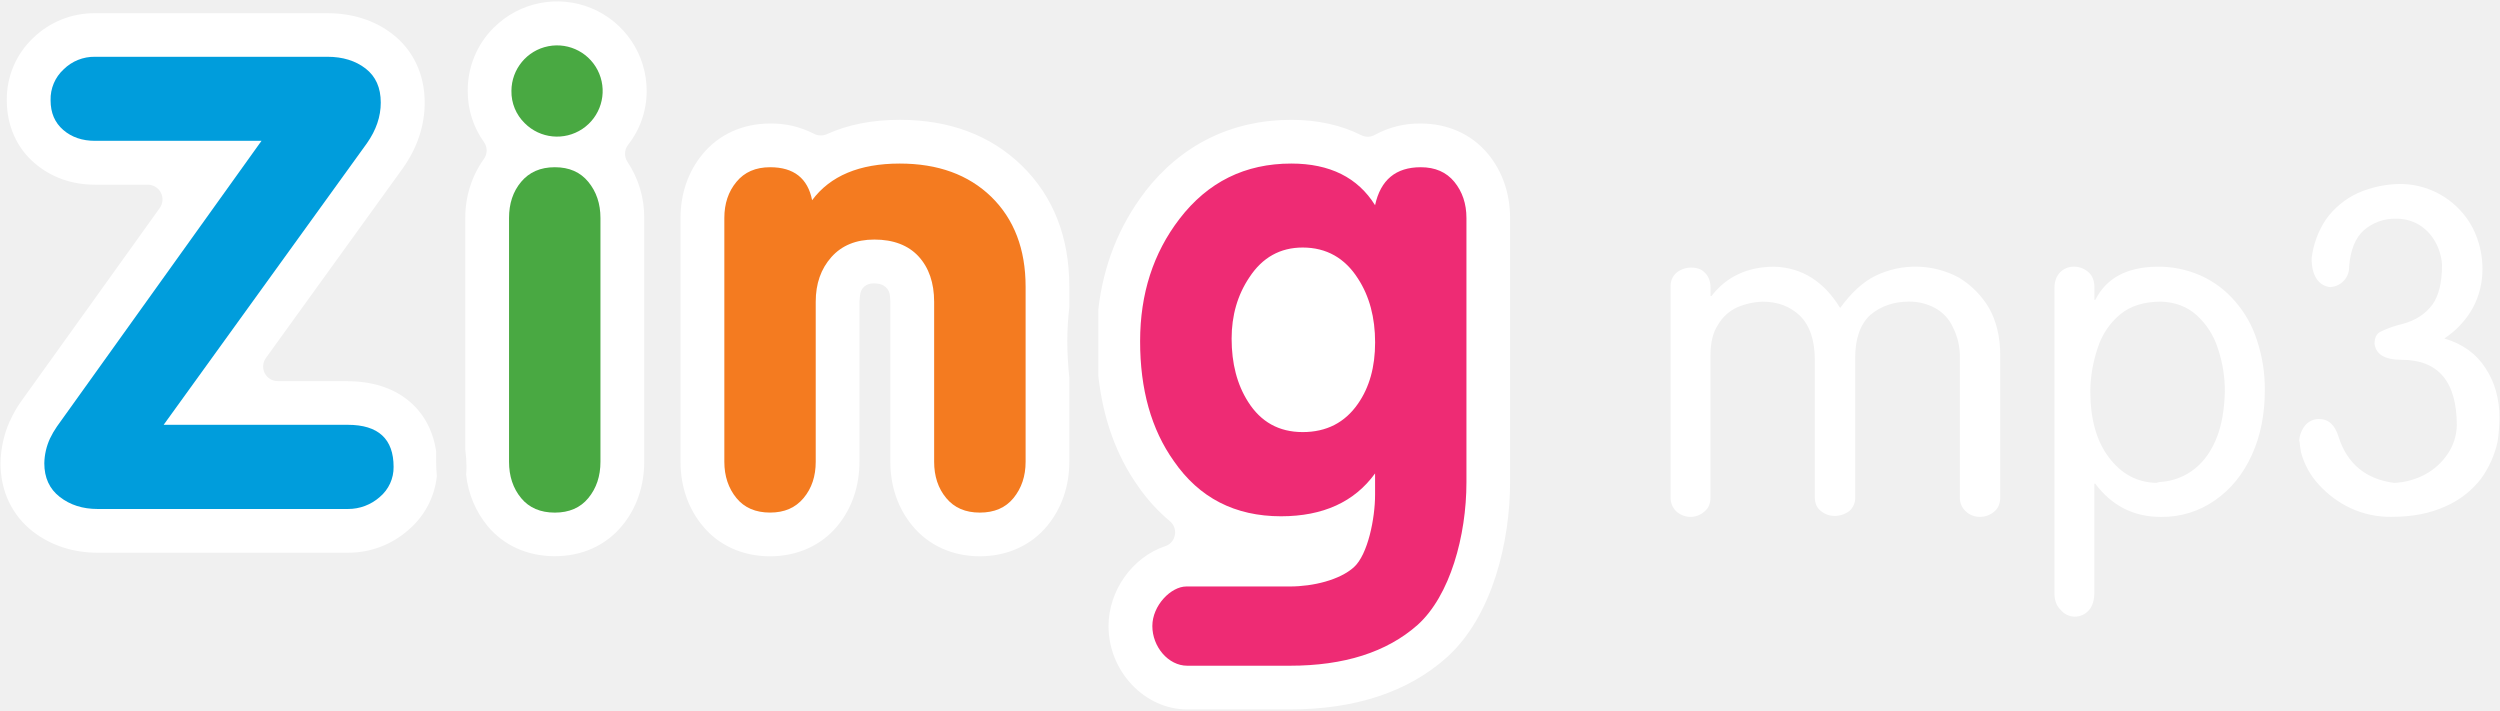
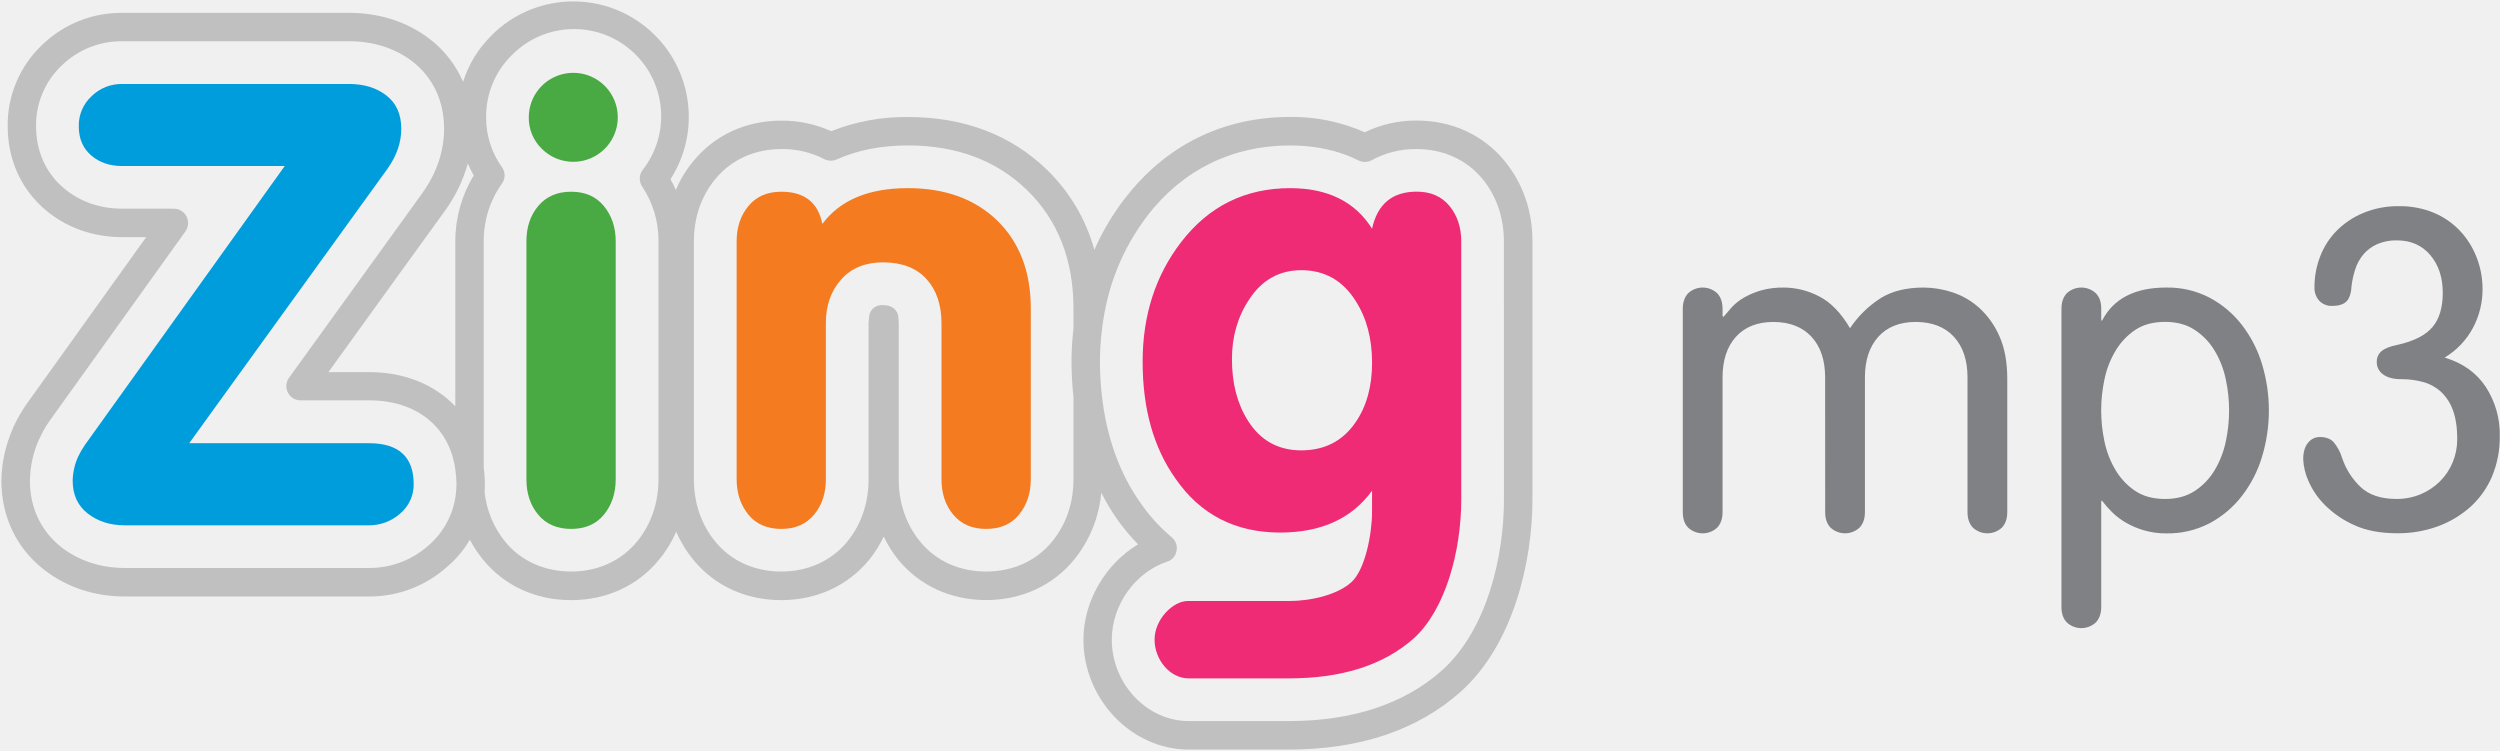
- <svg xmlns="http://www.w3.org/2000/svg" width="936" height="266" viewBox="0 0 936 266">
+ <svg xmlns="http://www.w3.org/2000/svg" width="959" height="288" viewBox="0 0 959 288">
  <g fill="none" fill-rule="evenodd">
    <g>
      <g>
-         <path fill="#FFF" d="M174.522 177.753c.745 7.003 3.508 13.638 7.952 19.101 6.056 7.35 15.006 11.39 25.243 11.39 10.237 0 19.102-4.04 25.18-11.39 5.412-6.523 8.298-14.856 8.298-23.99v-91.26c.064-7.46-2.115-14.768-6.254-20.976-1.302-1.944-1.228-4.5.184-6.367 4.55-5.769 7.013-12.907 6.99-20.254-.012-13.544-8.176-25.75-20.69-30.932-12.514-5.183-26.918-2.323-36.503 7.247h-.035c-6.309 6.26-9.828 14.798-9.764 23.685-.058 6.897 2.08 13.634 6.106 19.235 1.333 1.9 1.3 4.44-.085 6.304-4.57 6.448-6.997 14.17-6.94 22.072v86.754c.288 2.137.439 4.29.452 6.445 0 .99-.063 2.002-.134 2.964M382.543 61.986c-11.687-11.368-27.075-17.127-45.696-17.127-10.259 0-19.47 1.818-27.28 5.377-1.551.69-3.333.63-4.833-.163-5.069-2.604-10.701-3.919-16.4-3.827-10.215 0-19.15 4.046-25.264 11.44-5.419 6.536-8.277 14.792-8.277 23.946v91.26c0 9.148 2.83 17.418 8.292 24.005 6.02 7.343 15.034 11.382 25.214 11.382 10.181 0 19.201-4.04 25.279-11.425 5.37-6.544 8.2-14.814 8.2-23.961V113l.198-2.263c.183-2.957 2.398-4.754 5.37-4.641l.778.05c2.83.155 4.952 2.001 5.1 4.81l.12 2.044v59.886c0 9.133 2.83 17.417 8.264 23.961 6.07 7.386 15.041 11.425 25.236 11.425s19.173-4.04 25.229-11.382c5.426-6.587 8.277-14.857 8.277-24.004V141.34c-.488-4.519-.74-9.06-.757-13.604.019-4.225.271-8.446.757-12.642v-7.747c0-18.634-6.013-33.88-17.807-45.362M438.031 195.142c1.223 1.04 1.93 2.562 1.939 4.167.003.346-.037.69-.12 1.026-.315 1.953-1.707 3.561-3.595 4.153-12.31 4.11-21.224 16.674-21.224 29.917 0 16.937 13.513 31.206 29.473 31.206H482.9c24.479 0 44.239-6.53 58.72-19.434 17.518-15.74 23.75-44.166 23.75-65.573V81.632c0-9.119-2.829-17.41-8.234-23.96-6.07-7.373-15.02-11.426-25.23-11.426-5.989-.094-11.9 1.369-17.156 4.244-1.572.901-3.494.946-5.108.12-7.527-3.784-16.364-5.744-26.219-5.744-22.2 0-41.197 9.339-54.83 27.032v.056c-9.678 12.678-15.487 27.386-17.369 43.798v25.122c1.783 15.79 6.665 29.614 14.858 41.152 3.367 4.897 7.388 9.313 11.949 13.123M130.226 142.685H103.95c-2.043.005-3.915-1.142-4.839-2.964-.925-1.817-.764-3.998.418-5.66 0 0 51.32-71.098 51.285-71.063 5.434-7.683 8.193-15.967 8.193-24.605 0-10.555-4.323-19.674-12.112-25.666-6.601-5.115-14.985-7.783-24.267-7.783H35.544c-8.593-.067-16.87 3.235-23.057 9.198-6.456 6.071-10.063 14.576-9.94 23.438 0 9.465 3.743 17.89 10.556 23.621 6.112 5.228 13.895 7.952 22.44 7.952h19.853c2.043.023 3.905 1.173 4.84 2.99.934 1.817.787 4.001-.383 5.676 0 0-52 72.556-51.979 72.506-1.59 2.247-2.96 4.642-4.089 7.153l-.156.268c-2.19 4.956-3.36 10.302-3.438 15.72 0 10.435 4.323 19.504 12.197 25.602 6.686 5.15 15.013 7.875 24.146 7.875h93.692c8.372.042 16.465-3.009 22.725-8.568 5.996-5.108 9.796-12.328 10.612-20.162-.183-1.758-.275-3.524-.276-5.292v-4.011c-2.42-16.08-14.815-26.176-33.06-26.176" transform="translate(-83 -56) translate(83 56)" />
-         <path fill="#EE2B74" d="M444.519 249.248c-7.132 0-13.082-7.124-13.082-14.857 0-7.732 6.997-14.814 12.735-14.814H482.9c8.737 0 18.677-2.433 23.976-7.194 5.3-4.762 7.952-18.444 7.952-27.067v-8.072c-7.735 10.682-19.46 16.033-35.176 16.052-17.276 0-30.667-6.89-40.17-20.672-8.434-11.857-12.641-26.822-12.622-44.894 0-17.73 4.92-32.996 14.758-45.8 10.598-13.8 24.545-20.698 41.84-20.693 14.398 0 24.897 5.213 31.37 15.599 2.052-9.48 7.757-14.222 17.114-14.227 5.384 0 9.6 1.84 12.58 5.497 2.978 3.657 4.513 8.164 4.513 13.526v98.972c0 19.943-6.113 42.397-18.267 53.349-11.603 10.272-27.592 15.295-47.868 15.295h-38.381zm70.323-121.044c0-9.303-2.122-17.312-6.416-23.905-4.896-7.697-11.822-11.623-20.701-11.623-8.384 0-15.077 3.692-19.958 11.156-4.436 6.6-6.65 14.283-6.65 22.95 0 9.295 2.037 17.176 6.176 23.67 4.768 7.547 11.579 11.32 20.432 11.32 8.879 0 15.805-3.537 20.7-10.612 4.28-6.133 6.417-13.774 6.417-22.956z" transform="translate(-83 -56) translate(83 56)" />
-         <path fill="#F47B20" d="M271.192 172.893v-91.26c0-5.391 1.507-9.9 4.521-13.527 3-3.658 7.195-5.497 12.622-5.497 8.872 0 14.107 4.153 15.72 12.352 6.778-9.119 17.722-13.724 32.799-13.724 14.286 0 25.71 4.145 34.27 12.437 8.547 8.354 12.862 19.582 12.862 33.674v65.545c0 5.412-1.542 9.904-4.535 13.576-2.992 3.671-7.209 5.447-12.607 5.447s-9.558-1.797-12.586-5.447c-3.028-3.65-4.514-8.192-4.514-13.576v-59.9c0-7.074-1.98-12.797-5.822-16.978-3.842-4.181-9.431-6.325-16.577-6.325-6.827 0-12.21 2.207-16.095 6.586-3.884 4.38-5.844 9.905-5.844 16.71v59.9c0 5.384-1.471 9.904-4.535 13.576-3.063 3.671-7.195 5.447-12.572 5.447-5.377 0-9.607-1.797-12.586-5.447-2.978-3.65-4.52-8.192-4.52-13.576" transform="translate(-83 -56) translate(83 56)" />
-         <path fill="#49A942" d="M190.582 172.893v-91.26c0-5.391 1.478-9.905 4.514-13.527 3.035-3.622 7.188-5.497 12.621-5.497 5.433 0 9.565 1.846 12.558 5.497 2.992 3.65 4.535 8.136 4.535 13.526v91.26c0 5.378-1.512 9.903-4.535 13.577-2.993 3.65-7.202 5.454-12.558 5.454s-9.615-1.804-12.621-5.454c-3.007-3.65-4.514-8.2-4.514-13.576m.898-138.879c.028-8.143 5.8-15.134 13.792-16.701 7.99-1.568 15.977 2.725 19.078 10.254 3.102 7.53.456 16.2-6.321 20.716-6.777 4.515-15.8 3.618-21.554-2.143-3.271-3.177-5.08-7.567-4.995-12.126" transform="translate(-83 -56) translate(83 56)" />
-         <path fill="#009DDC" d="M61.275 159.048h68.951c11.426 0 17.136 5.306 17.136 15.74.062 4.342-1.832 8.48-5.158 11.27-3.287 2.926-7.541 4.531-11.942 4.507h-93.72c-5.57 0-10.287-1.502-14.15-4.506-3.891-3.021-5.802-7.23-5.802-12.607.061-3.203.784-6.358 2.123-9.268.75-1.572 1.625-3.082 2.618-4.513L97.909 52.726H35.544c-4.712 0-8.688-1.33-11.857-4.068-3.17-2.738-4.748-6.402-4.748-11.128-.121-4.381 1.662-8.6 4.889-11.567 3.115-3.077 7.337-4.773 11.716-4.704h87.084c5.66 0 10.492 1.478 14.27 4.414 3.778 2.936 5.66 7.16 5.66 12.734 0 5.242-1.712 10.265-5.158 15.19L61.275 159.047z" transform="translate(-83 -56) translate(83 56)" />
-         <path fill="#FFF" fill-rule="nonzero" d="M625.472 107.242c-.076-1.947.724-3.826 2.179-5.122 1.569-1.268 3.53-1.95 5.546-1.931 2.236 0 3.941.643 5.115 1.93 1.415 1.345 2.123 3.276 2.123 5.795v2.936h.332c5.66-7.33 13.525-10.994 23.595-10.994 10.291.335 18.489 5.483 24.592 15.444 4.198-5.759 8.591-9.768 13.18-12.027 9.94-4.82 21.59-4.57 31.314.672 4.67 2.834 8.561 6.788 11.32 11.503 2.744 4.98 4.117 10.829 4.117 17.545v53.13c0 2.357-.729 4.15-2.186 5.376-1.534 1.333-3.508 2.051-5.54 2.016-1.9 0-3.732-.72-5.122-2.016-1.518-1.365-2.349-3.337-2.264-5.377v-52.018c.106-4.017-.79-7.996-2.603-11.581-1.385-3.074-3.742-5.606-6.707-7.21-2.994-1.599-6.341-2.421-9.735-2.39-5.66 0-10.473 1.65-14.44 4.952-3.806 3.471-5.71 8.871-5.71 16.2v52.04c.112 1.978-.691 3.898-2.179 5.207-1.598 1.202-3.546 1.85-5.546 1.846-1.867-.007-3.674-.66-5.115-1.846-1.514-1.174-2.271-2.91-2.271-5.207v-51.34c0-7.328-1.847-12.842-5.54-16.54-3.693-3.522-8.336-5.284-13.93-5.284-3.357.095-6.665.834-9.742 2.179-2.977 1.403-5.448 3.69-7.075 6.55-1.854 2.802-2.778 6.575-2.773 11.32v53.13c0 2.41-.755 4.201-2.264 5.376-1.445 1.318-3.337 2.039-5.292 2.017-1.921-.03-3.769-.744-5.207-2.017-1.454-1.404-2.246-3.357-2.18-5.377l.008-78.887zM784.125 181.106v40.608c0 2.971-.672 5.214-2.017 6.728-1.349 1.556-3.31 2.447-5.37 2.44-2.058-.047-3.992-1-5.284-2.603-1.514-1.457-2.271-3.528-2.271-6.211V107.914c0-2.519.707-4.504 2.122-5.957 1.352-1.368 3.199-2.134 5.122-2.123 2.05-.022 4.03.737 5.54 2.123 1.448 1.288 2.174 3.163 2.179 5.624v4.698h.34c4.08-8.112 11.718-12.253 22.915-12.423 5.658-.113 11.273 1.004 16.456 3.276 4.972 2.215 9.388 5.512 12.926 9.65 3.72 4.25 6.521 9.223 8.228 14.608 2.007 6.034 2.999 12.36 2.936 18.719 0 9.008-1.595 17.038-4.783 24.089-3.302 7.272-7.89 12.953-13.768 17.042-5.935 4.197-13.05 6.401-20.318 6.296-10.188 0-18.386-4.14-24.593-12.423l-.36-.007zm48.858-34.374c.046-5.531-.834-11.031-2.603-16.272-1.5-4.754-4.22-9.032-7.889-12.408-3.589-3.24-8.07-4.945-13.442-5.115-6.325 0-11.416 1.594-15.274 4.782-3.945 3.301-6.86 7.664-8.398 12.571-1.765 5.186-2.699 10.618-2.766 16.095 0 10.456 2.294 18.71 6.883 24.76 4.642 6.264 10.6 9.478 17.879 9.643.432-.165.884-.277 1.344-.332 4.784-.265 9.364-2.024 13.095-5.03 3.524-2.83 6.266-6.77 8.228-11.822 1.778-4.594 2.76-10.215 2.943-16.865v-.007zM865.471 96.75c.609-5.225 2.45-10.232 5.37-14.608 3.04-4.233 7.115-7.614 11.836-9.82 5.31-2.349 11.067-3.522 16.873-3.438 11.1.372 21.138 6.689 26.276 16.533 2.413 4.788 3.65 10.082 3.609 15.444 0 5.036-1.239 9.995-3.609 14.439-2.584 4.608-6.24 8.525-10.661 11.418 6.83 2.018 11.977 5.74 15.444 11.163 1.721 2.612 3.024 5.476 3.863 8.49.915 3.322 1.367 6.755 1.344 10.201-.056 2.922-.292 5.837-.707 8.73-1.088 5.022-3.203 9.765-6.212 13.93-3.483 4.5-8.042 8.052-13.258 10.328-5.707 2.632-12.452 3.948-20.234 3.948-5.316.082-10.58-1.038-15.402-3.276-4.464-2.112-8.47-5.078-11.794-8.73-3.199-3.448-5.504-7.629-6.714-12.175-.057-.332-.1-.63-.127-.877-.029-.247-.1-.658-.213-1.217-.056-.445-.092-.856-.12-1.216-.027-.36-.098-.713-.212-1.055.154-2.06.912-4.028 2.179-5.66 1.285-1.544 3.19-2.436 5.2-2.433 3.57 0 6.028 2.24 7.372 6.721 3.24 10.07 10.171 15.804 20.793 17.205 4.009-.18 7.93-1.24 11.482-3.106 3.443-1.833 6.38-4.486 8.554-7.725 2.145-3.15 3.337-6.851 3.431-10.661 0-16.39-6.89-24.586-20.673-24.591-6.254 0-9.63-2.014-10.13-6.042 0-2.186.707-3.664 2.178-4.45 2.651-1.29 5.44-2.278 8.313-2.942 4.811-1.283 8.532-3.689 11.164-7.216 2.406-3.358 3.608-8.339 3.608-14.942-.197-3.171-1.145-6.25-2.766-8.984-1.472-2.53-3.57-4.64-6.091-6.127-2.546-1.434-5.427-2.167-8.349-2.122-4.402-.12-8.69 1.406-12.027 4.28-3.193 2.83-5.04 7.362-5.54 13.597.138 4.071-3.007 7.504-7.074 7.725-2.095-.183-3.986-1.331-5.115-3.105-1.224-1.804-1.861-4.386-1.861-7.634z" transform="translate(-83 -56) translate(83 56)" />
+         <path fill="#000" fill-rule="nonzero" d="M577.12 61.69c-8.203-9.956-20.157-15.447-33.682-15.447-6.901-.053-13.722 1.487-19.93 4.5-8.99-3.991-18.736-6-28.572-5.887-25.748 0-47.724 10.82-63.47 31.333l-.079.064c-4.638 6.039-8.53 12.615-11.593 19.587-3.208-11.69-9.494-22.306-18.203-30.74-13.822-13.38-31.792-20.216-53.329-20.216-10.062-.112-20.05 1.734-29.407 5.435-6.007-2.7-12.523-4.08-19.11-4.048-13.531 0-25.528 5.491-33.695 15.447-2.81 3.355-5.1 7.112-6.794 11.145-.644-1.372-1.267-2.752-2.06-4.097 12.233-19.05 8.128-44.257-9.517-58.443-17.645-14.187-43.15-12.785-59.135 3.25v.056c-5.051 4.92-8.797 11.023-10.899 17.754-2.783-6.457-7.168-12.098-12.74-16.389-8.563-6.588-19.271-10.062-30.963-10.062H46.839c-11.387-.087-22.356 4.284-30.56 12.178C7.635 25.232 2.8 36.607 2.95 48.465c0 12.737 5.096 24.059 14.396 31.984 8.09 6.885 18.338 10.515 29.527 10.515h9.201c-9.618 13.445-45.82 63.947-45.82 63.947-2 2.864-3.74 5.9-5.202 9.072 0 .085-.113.375-.113.375-2.813 6.31-4.313 13.125-4.41 20.033 0 13.883 5.882 26.075 16.498 34.241 8.557 6.645 19.251 10.183 30.83 10.183h93.692c10.999.045 21.627-3.972 29.846-11.28 3.518-2.973 6.507-6.52 8.84-10.493 1.46 2.76 3.193 5.368 5.173 7.783 8.16 9.907 20.135 15.384 33.66 15.384 13.526 0 25.48-5.477 33.64-15.384 2.733-3.283 4.979-6.944 6.667-10.869 1.704 3.912 3.94 7.57 6.646 10.87 8.167 9.906 20.121 15.383 33.66 15.383 13.54 0 25.48-5.477 33.689-15.419 2.226-2.754 4.119-5.761 5.64-8.958 1.5 3.191 3.38 6.19 5.6 8.93 8.195 9.942 20.156 15.419 33.667 15.419 13.51 0 25.479-5.477 33.674-15.384 5.99-7.362 9.646-16.342 10.503-25.793 1.804 3.548 3.847 6.97 6.115 10.24 2.416 3.385 5.088 6.581 7.99 9.56-12.441 7.486-20.956 21.688-20.956 36.583 0 22.85 18.501 42.146 40.342 42.146h38.41c27.27 0 49.457-7.48 66.011-22.22 20.235-18.164 27.482-50.006 27.482-73.747V92.57c.022-11.725-3.715-22.381-10.73-30.88zm-.205 129.876c0 21.412-6.236 49.852-23.76 65.589-14.523 12.907-34.29 19.445-58.778 19.445h-38.41c-15.96 0-29.484-14.28-29.484-31.213 0-13.253 8.903-25.814 21.232-29.932 1.889-.591 3.28-2.2 3.595-4.154.084-.335.125-.68.12-1.026-.007-1.605-.715-3.127-1.939-4.167-4.56-3.812-8.58-8.228-11.946-13.127-8.182-11.541-13.065-25.368-14.863-41.162-.488-4.358-.736-8.74-.743-13.126.007-4.007.255-8.01.743-11.987 1.883-16.424 7.693-31.135 17.375-43.816v-.056c13.646-17.69 32.642-27.038 54.85-27.038 9.86 0 18.7 1.967 26.23 5.753 1.618.818 3.539.772 5.117-.12 5.254-2.878 11.166-4.34 17.156-4.246 10.213 0 19.166 4.054 25.238 11.428 5.429 6.552 8.238 14.86 8.238 23.966l.029 98.989zm-165.132-7.713c0 9.128-2.831 17.421-8.281 24.002-6.058 7.345-14.997 11.386-25.238 11.386-10.242 0-19.173-4.04-25.246-11.428-5.407-6.539-8.266-14.86-8.266-23.96v-59.907l-.12-2.045c-.142-2.83-2.28-4.656-5.096-4.805l-.779-.056c-2.973-.113-5.195 1.684-5.379 4.649l-.198 2.257v59.907c0 9.142-2.831 17.421-8.203 23.96-6.08 7.387-15.075 11.428-25.288 11.428-10.213 0-19.201-4.04-25.224-11.386-5.435-6.58-8.288-14.86-8.288-24.002V92.57c0-9.156 2.831-17.414 8.281-23.952 6.108-7.388 15.047-11.443 25.267-11.443 5.7-.089 11.335 1.228 16.405 3.836 1.503.788 3.284.845 4.834.155 7.785-3.538 17.029-5.377 27.298-5.377 18.621 0 34.022 5.76 45.707 17.13 11.798 11.486 17.814 26.742 17.814 45.373v7.749c-.487 4.2-.74 8.424-.758 12.652.016 4.548.269 9.092.758 13.614v31.546zm-192.706 35.38c-10.241 0-19.195-4.04-25.253-11.385-4.45-5.474-7.212-12.125-7.948-19.14.07-.963.128-1.975.128-2.966-.011-2.156-.16-4.309-.446-6.446V92.57c-.06-7.906 2.366-15.631 6.936-22.084 1.393-1.86 1.427-4.408.085-6.305-4.024-5.604-6.163-12.342-6.108-19.24-.067-8.896 3.454-17.443 9.767-23.712h.035c12.404-12.704 32.576-13.497 45.94-1.807 13.363 11.69 15.256 31.785 4.31 45.764-1.415 1.866-1.489 4.424-.184 6.368 4.145 6.21 6.325 13.523 6.257 20.988v91.283c0 9.142-2.888 17.478-8.302 24.002-6.094 7.373-15.061 11.414-25.217 11.414v-.007zm-44.171-30.087c-.814 7.837-4.616 15.059-10.616 20.167-6.267 5.556-14.364 8.605-22.74 8.563H47.837c-9.144 0-17.475-2.718-24.163-7.87-7.877-6.106-12.201-15.178-12.201-25.615.078-5.42 1.248-10.767 3.44-15.723l.155-.27c1.132-2.51 2.501-4.905 4.09-7.153 0 .05 52-72.524 52-72.524 1.173-1.675 1.323-3.863.388-5.683-.935-1.82-2.802-2.971-4.848-2.992h-19.86c-8.549 0-16.334-2.725-22.449-7.954-6.816-5.732-10.56-14.152-10.56-23.627-.123-8.864 3.486-17.37 9.944-23.444 6.19-5.964 14.47-9.267 23.066-9.2h87.117c9.285 0 17.693 2.69 24.275 7.785 7.786 5.994 12.117 15.115 12.117 25.672 0 8.64-2.76 16.934-8.203 24.604.043 0-51.297 71.06-51.297 71.06-1.183 1.661-1.344 3.843-.418 5.66.923 1.826 2.795 2.975 4.841 2.972h26.279c18.253 0 30.652 10.105 33.08 26.182.297 1.958.455 3.935.474 5.916-.002 1.16-.068 2.32-.198 3.474zm6.83-121.83c-4.64 7.606-7.09 16.345-7.078 25.254v63.268c-7.884-8.236-19.385-13.098-33.08-13.098H125.98c9.597-13.374 45.105-62.44 45.105-62.44 3.779-5.34 6.61-11.29 8.373-17.591.674 1.576 1.435 3.114 2.279 4.607z" opacity=".2" transform="translate(-71 -371) translate(71 371)" />
+         <path fill="#EE2B74" d="M455.967 260.226c-7.134 0-13.079-7.126-13.079-14.86 0-7.734 6.993-14.817 12.74-14.817h38.742c8.74 0 18.684-2.428 23.985-7.19 5.301-4.762 7.963-18.454 7.963-27.073v-8.06c-7.743 10.685-19.475 16.04-35.197 16.063-17.274 0-30.669-6.895-40.186-20.684-8.431-11.864-12.638-26.835-12.619-44.912 0-17.738 4.921-33.01 14.764-45.818 10.611-13.799 24.563-20.698 41.856-20.698 14.41 0 24.906 5.215 31.389 15.567 2.045-9.482 7.785-14.23 17.12-14.23 5.379 0 9.597 1.847 12.584 5.498 2.987 3.652 4.508 8.195 4.508 13.558v98.996c0 19.948-6.115 42.407-18.28 53.361-11.608 10.282-27.603 15.299-47.887 15.299h-38.403zm70.358-121.073c0-9.305-2.124-17.308-6.427-23.91-4.897-7.7-11.826-11.598-20.708-11.598-8.38 0-15.083 3.693-19.966 11.159-4.438 6.602-6.653 14.287-6.653 22.955 0 9.298 2.038 17.188 6.179 23.677 4.77 7.548 11.583 11.322 20.44 11.322 8.882 0 15.81-3.539 20.708-10.615 4.285-6.151 6.427-13.815 6.427-22.99z" transform="translate(-71 -371) translate(71 371)" />
+         <path fill="#F47B20" d="M282.576 183.853V92.57c0-5.392 1.507-9.901 4.522-13.53 3.001-3.65 7.198-5.497 12.627-5.497 8.875 0 14.112 4.153 15.726 12.355 6.78-9.122 17.694-13.728 32.811-13.728 14.287 0 25.715 4.146 34.283 12.44 8.55 8.357 12.867 19.587 12.867 33.682v65.561c0 5.413-1.543 9.907-4.536 13.58-2.994 3.672-7.212 5.455-12.612 5.455s-9.527-1.805-12.591-5.463c-3.065-3.658-4.516-8.194-4.516-13.58v-59.899c0-7.076-1.981-12.8-5.824-16.983-3.844-4.182-9.435-6.326-16.583-6.326-6.83 0-12.216 2.208-16.101 6.595-3.886 4.387-5.846 9.907-5.846 16.714v59.907c0 5.385-1.472 9.907-4.537 13.58-3.065 3.672-7.19 5.455-12.577 5.455-5.386 0-9.611-1.805-12.59-5.456-2.98-3.651-4.523-8.194-4.523-13.579" transform="translate(-71 -371) translate(71 371)" />
+         <path fill="#49A942" d="M201.935 183.853V92.57c0-5.392 1.48-9.906 4.515-13.53 3.037-3.622 7.191-5.497 12.627-5.497 5.435 0 9.568 1.846 12.57 5.498 3 3.651 4.536 8.137 4.536 13.53v91.282c0 5.385-1.522 9.907-4.537 13.58-3.015 3.672-7.212 5.455-12.57 5.455-5.357 0-9.582-1.805-12.626-5.463-3.043-3.658-4.515-8.194-4.515-13.58m.906-138.911c.033-8.137 5.806-15.118 13.793-16.68 7.986-1.563 15.965 2.729 19.063 10.253 3.098 7.523.453 16.187-6.319 20.7-6.772 4.512-15.788 3.617-21.54-2.138-3.276-3.178-5.085-7.573-4.997-12.135" transform="translate(-71 -371) translate(71 371)" />
+         <path fill="#009DDC" d="M72.58 170.012h68.97c11.43 0 17.142 5.3 17.142 15.737.049 4.343-1.859 8.478-5.195 11.259-3.291 2.922-7.546 4.524-11.947 4.5H47.837c-5.573 0-10.29-1.5-14.155-4.5-3.893-3.029-5.804-7.24-5.804-12.617.062-3.203.785-6.36 2.123-9.27.75-1.573 1.626-3.083 2.62-4.515l76.606-106.92H46.846c-4.72 0-8.698-1.33-11.869-4.07-3.17-2.738-4.749-6.403-4.749-11.123-.124-4.385 1.66-8.608 4.89-11.577 3.12-3.079 7.345-4.775 11.728-4.705h87.117c5.662 0 10.496 1.479 14.268 4.422 3.772 2.944 5.697 7.154 5.697 12.737 0 5.244-1.72 10.268-5.166 15.193L72.58 170.012z" transform="translate(-71 -371) translate(71 371)" />
+         <path fill="#808184" d="M700.12 144.785c0-6.604-1.734-11.793-5.202-15.567-3.468-3.774-8.321-5.68-14.559-5.718-6.233 0-11.057 1.906-14.473 5.718-3.416 3.812-5.122 9-5.117 15.567v51.656c0 2.538-.692 4.532-2.074 5.98-3.135 2.888-7.962 2.888-11.098 0-1.415-1.415-2.08-3.44-2.08-5.98v-77.993c0-2.54.707-4.536 2.08-5.98 3.136-2.888 7.963-2.888 11.098 0 1.382 1.444 2.074 3.437 2.074 5.98v2.767l.354.346c.943-1.15 2.01-2.391 3.199-3.722 1.347-1.43 2.897-2.656 4.6-3.637 2.047-1.18 4.228-2.112 6.497-2.774 2.905-.805 5.911-1.183 8.925-1.125 4.687.04 9.297 1.198 13.447 3.376 4.45 2.255 8.408 6.328 11.876 12.22 3.052-4.565 7.004-8.458 11.614-11.442 4.388-2.774 9.935-4.158 16.64-4.154 3.74.024 7.455.637 11.005 1.819 3.82 1.247 7.337 3.285 10.319 5.98 3.304 3.029 5.932 6.72 7.714 10.833 2.015 4.444 3.025 9.902 3.03 16.374v51.125c0 2.538-.694 4.532-2.081 5.98-3.133 2.887-7.958 2.887-11.09 0-1.388-1.444-2.081-3.437-2.081-5.98v-51.656c0-6.604-1.734-11.793-5.202-15.567-3.468-3.774-8.321-5.68-14.559-5.718-6.242 0-11.067 1.906-14.473 5.718-3.407 3.812-5.113 9-5.117 15.567v51.656c0 2.538-.694 4.532-2.081 5.98-3.133 2.887-7.958 2.887-11.09 0-1.388-1.444-2.081-3.437-2.081-5.98l-.014-51.649zM790.775 118.448c0-2.538.691-4.531 2.074-5.98 3.135-2.888 7.962-2.888 11.097 0 1.416 1.444 2.112 3.437 2.088 5.98v4.5h.34c4.388-8.43 12.593-12.645 24.615-12.645 5.786-.11 11.506 1.23 16.64 3.9 4.828 2.573 9.052 6.146 12.392 10.48 3.473 4.511 6.088 9.622 7.715 15.078 3.478 11.538 3.478 23.844 0 35.381-1.622 5.458-4.238 10.57-7.715 15.08-3.34 4.335-7.564 7.91-12.392 10.486-5.135 2.667-10.855 4.008-16.64 3.9-2.841.022-5.672-.357-8.408-1.126-2.453-.689-4.812-1.68-7.02-2.95-1.958-1.12-3.764-2.488-5.372-4.07-1.372-1.354-2.647-2.803-3.815-4.337h-.34v40.68c0 2.541-.708 4.53-2.088 5.98-3.135 2.888-7.962 2.888-11.097 0-1.416-1.45-2.074-3.439-2.074-5.98V118.449zm15.23 38.99c.006 3.99.428 7.97 1.26 11.873.784 3.849 2.205 7.539 4.205 10.919 1.886 3.217 4.469 5.97 7.558 8.06 3.086 2.08 6.925 3.118 11.516 3.113 4.477 0 8.287-1.038 11.43-3.113 3.128-2.07 5.742-4.827 7.643-8.06 1.997-3.381 3.418-7.071 4.204-10.919 1.68-7.826 1.68-15.92 0-23.747-.785-3.846-2.206-7.533-4.204-10.912-1.899-3.234-4.514-5.991-7.643-8.06-3.133-2.08-6.943-3.12-11.43-3.12-4.596 0-8.434 1.04-11.516 3.12-3.09 2.088-5.674 4.842-7.558 8.06-2.001 3.377-3.422 7.065-4.204 10.912-.832 3.903-1.254 7.883-1.26 11.874zM958.915 167.146c.091 5.409-.943 10.778-3.036 15.766-1.916 4.461-4.786 8.449-8.408 11.683-3.659 3.218-7.892 5.718-12.478 7.366-4.95 1.768-10.173 2.647-15.429 2.597-6.473 0-11.963-1.04-16.47-3.12-4.157-1.84-7.944-4.423-11.174-7.622-2.726-2.676-4.906-5.855-6.42-9.362-1.185-2.622-1.86-5.446-1.989-8.321 0-2.654.602-4.734 1.82-6.241 1.085-1.439 2.79-2.274 4.593-2.25 2.314 0 4.07.665 5.287 1.988 1.45 1.766 2.54 3.8 3.206 5.986 1.404 4.25 3.835 8.088 7.077 11.174 3.237 3.066 7.802 4.6 13.695 4.6 3.24.044 6.453-.578 9.441-1.827 2.755-1.16 5.26-2.841 7.375-4.953 2.08-2.082 3.727-4.554 4.848-7.274 1.16-2.802 1.75-5.806 1.734-8.838 0-4.623-.578-8.41-1.734-11.358-.974-2.68-2.579-5.088-4.678-7.02-1.966-1.732-4.313-2.978-6.85-3.636-2.688-.703-5.455-1.05-8.232-1.033-3.008 0-5.315-.616-6.929-1.826-1.56-1.081-2.474-2.872-2.435-4.77-.057-1.59.616-3.12 1.826-4.153 1.218-1.043 3.268-1.852 6.15-2.427 6.243-1.387 10.693-3.64 13.349-6.758 2.656-3.118 3.987-7.51 3.992-13.176 0-5.887-1.59-10.71-4.77-14.47-3.18-3.76-7.427-5.647-12.74-5.661-2.648-.072-5.28.43-7.715 1.471-2.04.912-3.848 2.274-5.286 3.984-1.408 1.716-2.468 3.69-3.122 5.81-.706 2.197-1.18 4.462-1.415 6.758-.04 1.407-.365 2.79-.956 4.068-.413.87-1.08 1.595-1.91 2.08-.7.388-1.462.651-2.251.78-.716.115-1.44.174-2.166.176-1.904.12-3.763-.61-5.074-1.995-1.212-1.39-1.861-3.182-1.82-5.025-.018-4.057.716-8.083 2.166-11.873 1.401-3.705 3.556-7.078 6.328-9.907 2.923-2.935 6.399-5.26 10.227-6.843 4.34-1.792 9-2.678 13.695-2.604 4.573-.073 9.114.782 13.348 2.512 3.796 1.588 7.219 3.95 10.05 6.935 2.783 2.958 4.96 6.432 6.412 10.225 1.507 3.895 2.273 8.037 2.258 12.214.015 5.138-1.237 10.2-3.645 14.74-2.524 4.733-6.29 8.691-10.892 11.448 6.935 2.076 12.194 5.829 15.775 11.259 3.622 5.564 5.496 12.085 5.38 18.723" transform="translate(-71 -371) translate(71 371)" />
      </g>
    </g>
  </g>
</svg>
